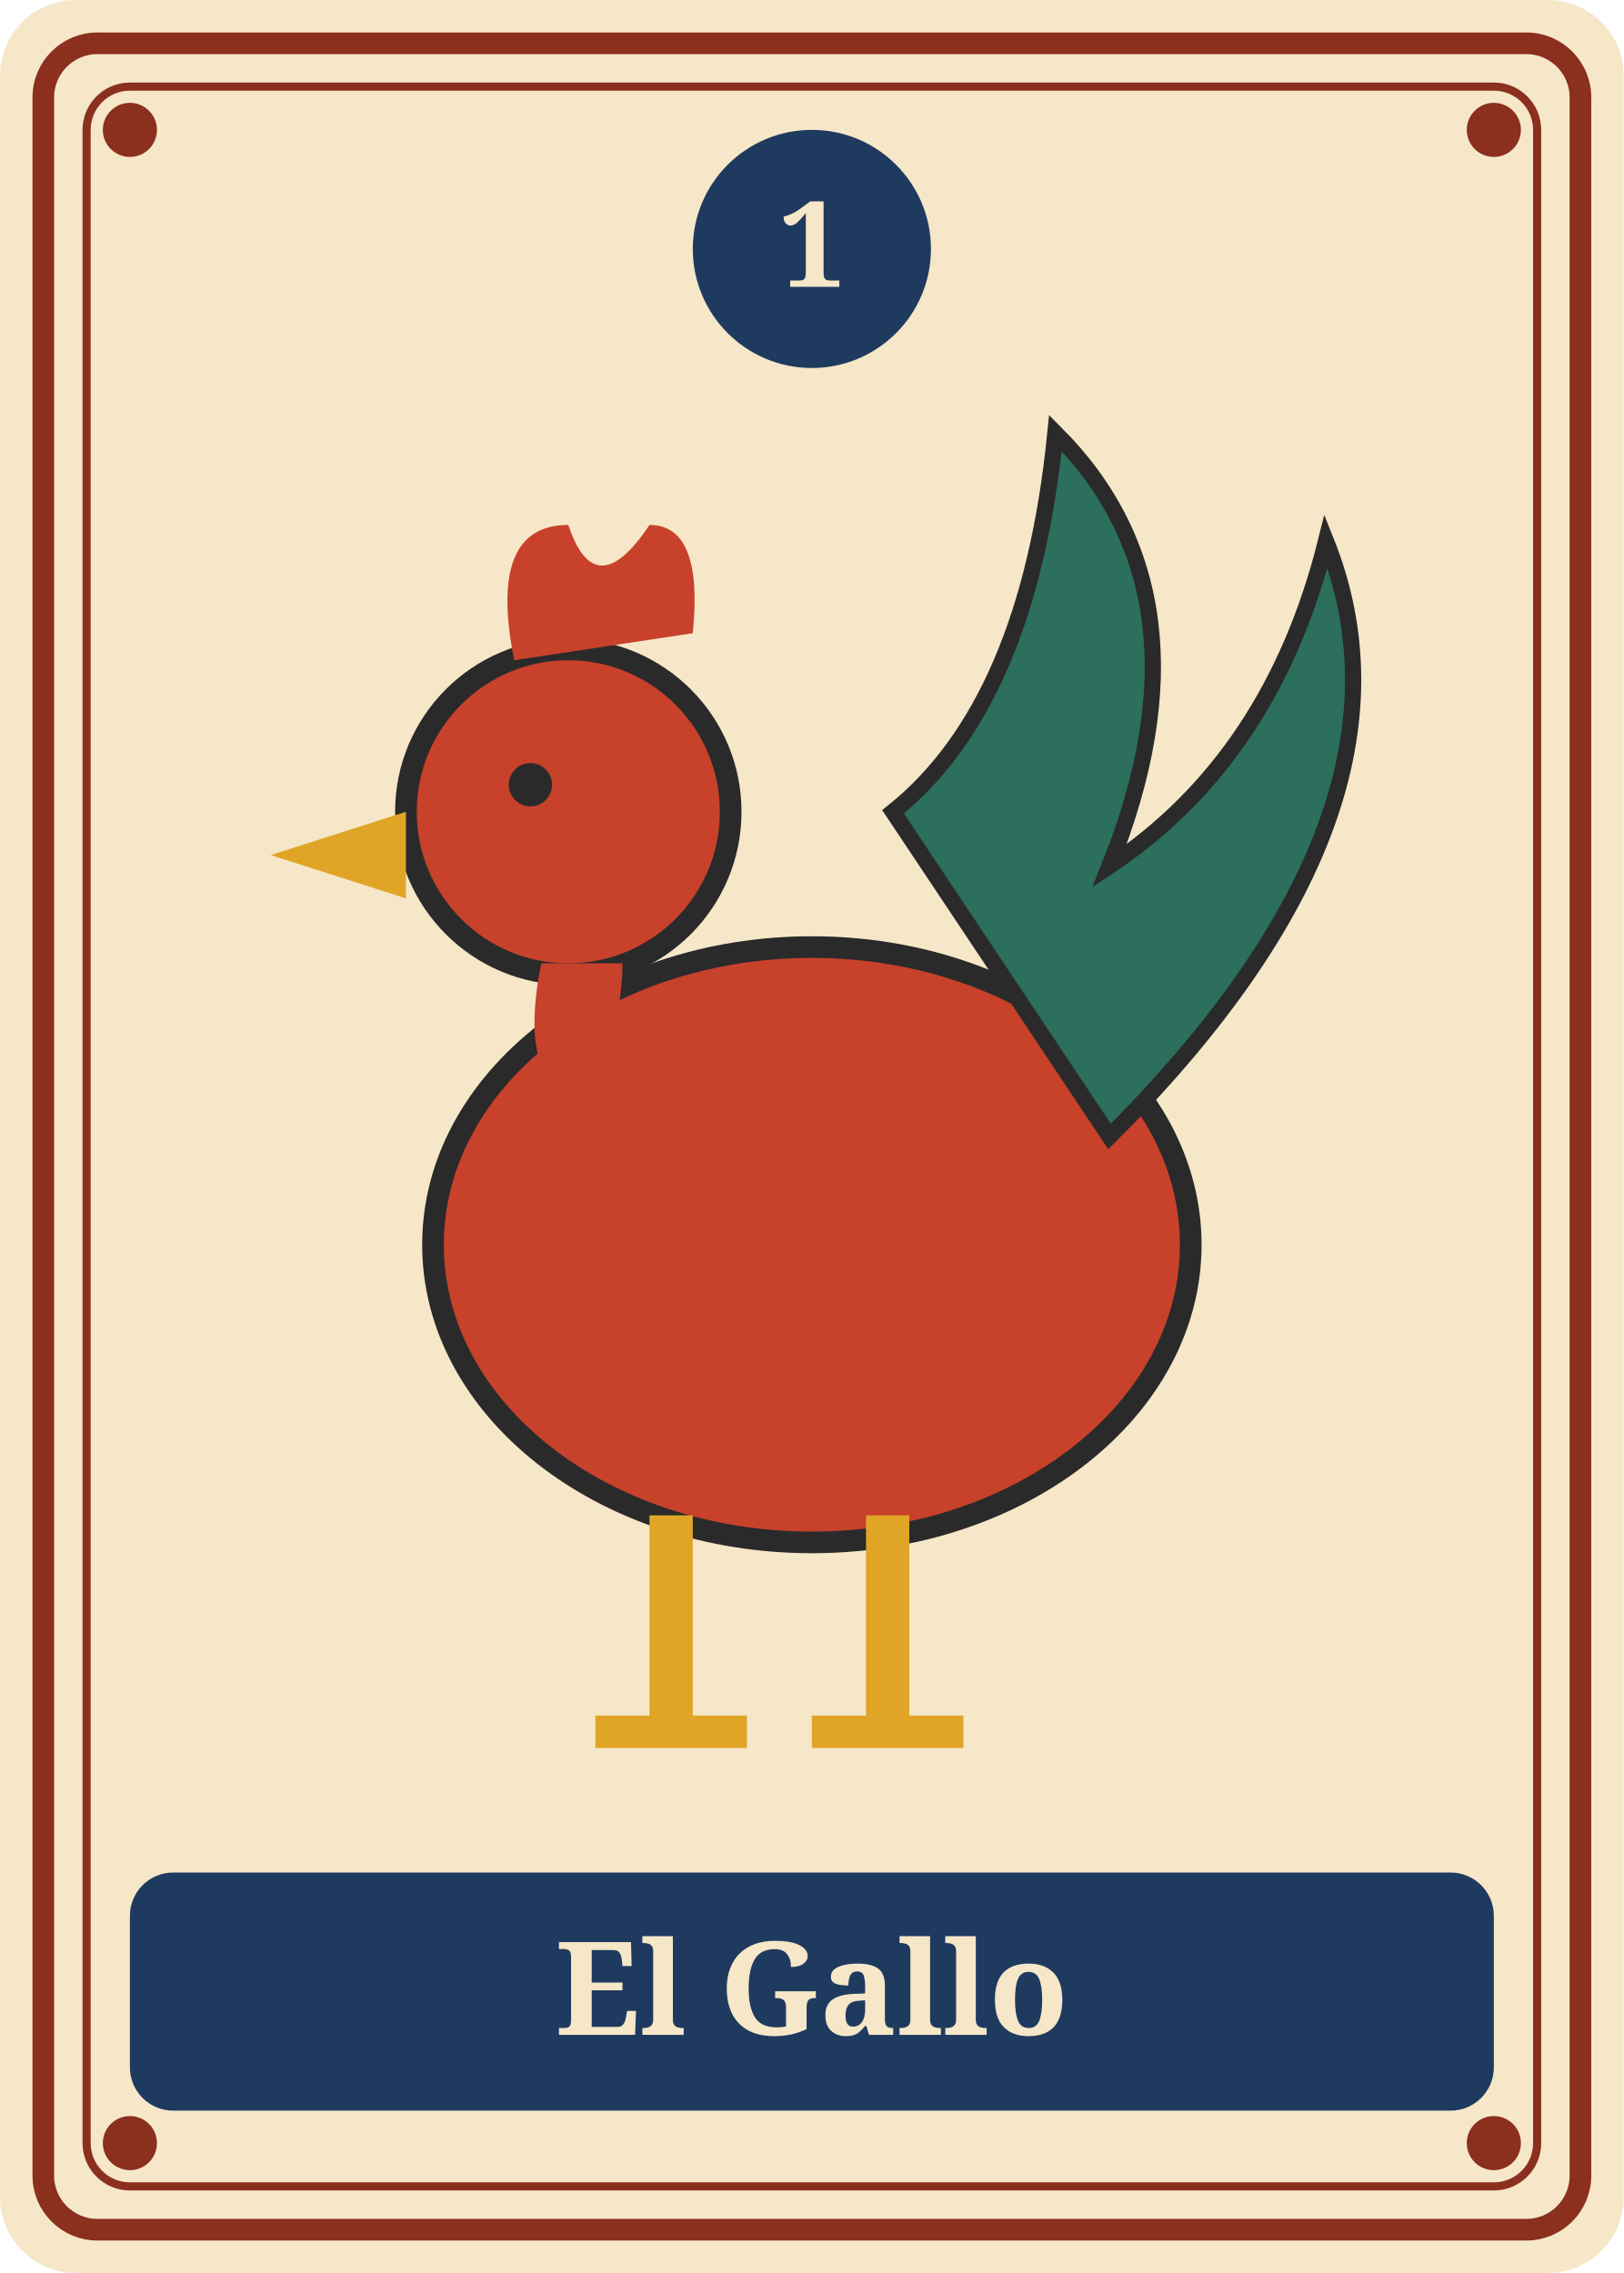
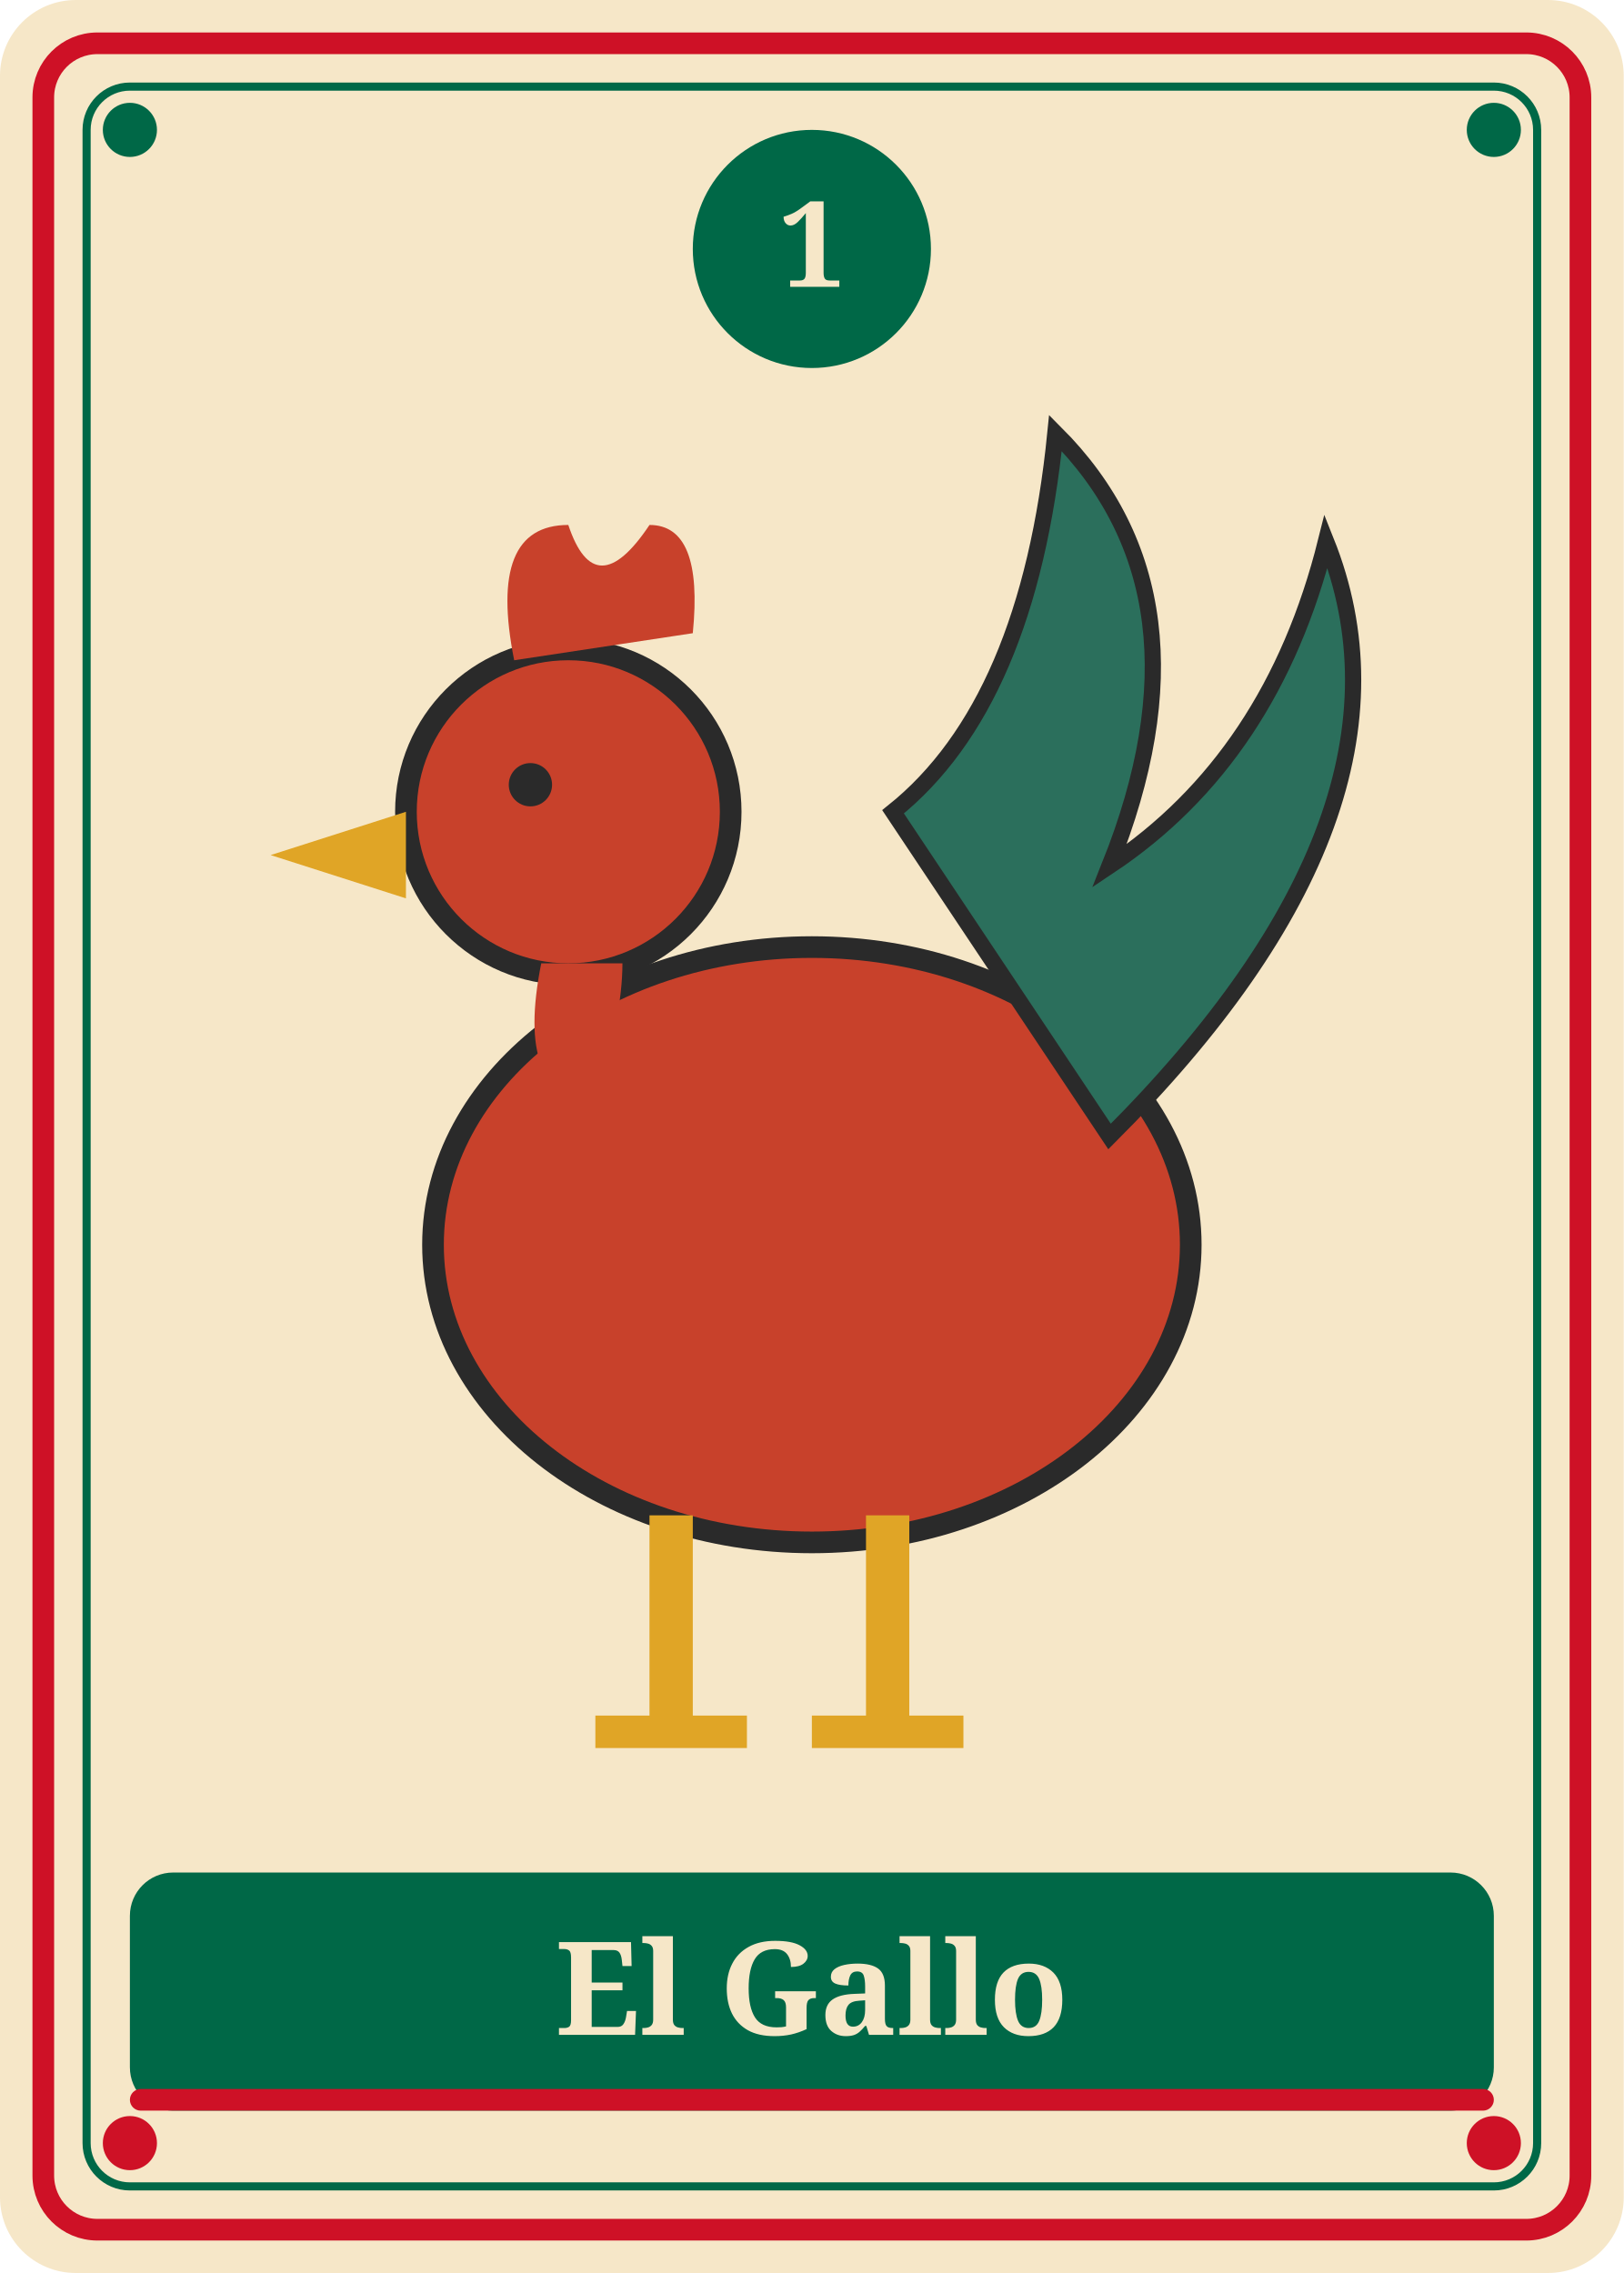
<svg xmlns="http://www.w3.org/2000/svg" viewBox="0 0 300 420" width="300" height="420">
  <rect width="300" height="420" rx="14" fill="#f6e7c8" />
-   <rect x="8" y="8" width="284" height="404" rx="10" fill="none" stroke="#8b2f1f" stroke-width="4" />
-   <rect x="16" y="16" width="268" height="388" rx="8" fill="none" stroke="#8b2f1f" stroke-width="1.5" />
-   <g fill="#8b2f1f">
+   <rect x="8" y="8" width="284" height="404" rx="10" fill="none" stroke="#ce1126" stroke-width="4" />
+   <rect x="16" y="16" width="268" height="388" rx="8" fill="none" stroke="#006847" stroke-width="1.5" />
+   <g fill="#006847">
    <circle cx="24" cy="24" r="5" />
    <circle cx="276" cy="24" r="5" />
+   </g>
+   <g fill="#ce1126">
    <circle cx="24" cy="396" r="5" />
    <circle cx="276" cy="396" r="5" />
  </g>
-   <circle cx="150" cy="46" r="22" fill="#1f3a5f" />
+   <circle cx="150" cy="46" r="22" fill="#006847" />
  <text x="150" y="53" text-anchor="middle" font-family="Georgia, serif" font-size="22" font-weight="bold" fill="#f6e7c8">1</text>
  <g>
    <ellipse cx="150" cy="230" rx="70" ry="55" fill="#c8412b" stroke="#2a2a2a" stroke-width="4" />
    <path d="M205 210 q60 -60 40 -110 q-10 40 -40 60 q20 -50 -10 -80 q-5 50 -30 70 z" fill="#2b6f5c" stroke="#2a2a2a" stroke-width="3" />
    <circle cx="105" cy="150" r="30" fill="#c8412b" stroke="#2a2a2a" stroke-width="4" />
    <path d="M95 122 q-5 -25 10 -25 q5 15 15 0 q10 0 8 20 z" fill="#c8412b" />
    <polygon points="75,150 50,158 75,166" fill="#e0a526" />
    <path d="M100 178 q-5 25 10 25 q5 -15 5 -25" fill="#c8412b" />
    <circle cx="98" cy="145" r="4" fill="#2a2a2a" />
    <rect x="120" y="280" width="8" height="40" fill="#e0a526" />
    <rect x="160" y="280" width="8" height="40" fill="#e0a526" />
    <path d="M110 320 h28 M150 320 h28" stroke="#e0a526" stroke-width="6" />
  </g>
-   <rect x="24" y="346" width="252" height="44" rx="8" fill="#1f3a5f" />
+   <rect x="24" y="346" width="252" height="44" rx="8" fill="#006847" />
+   <rect x="24" y="386" width="252" height="4" rx="2" fill="#ce1126" />
  <text x="150" y="376" text-anchor="middle" font-family="Georgia, serif" font-size="24" font-weight="bold" fill="#f6e7c8">El Gallo</text>
</svg>
